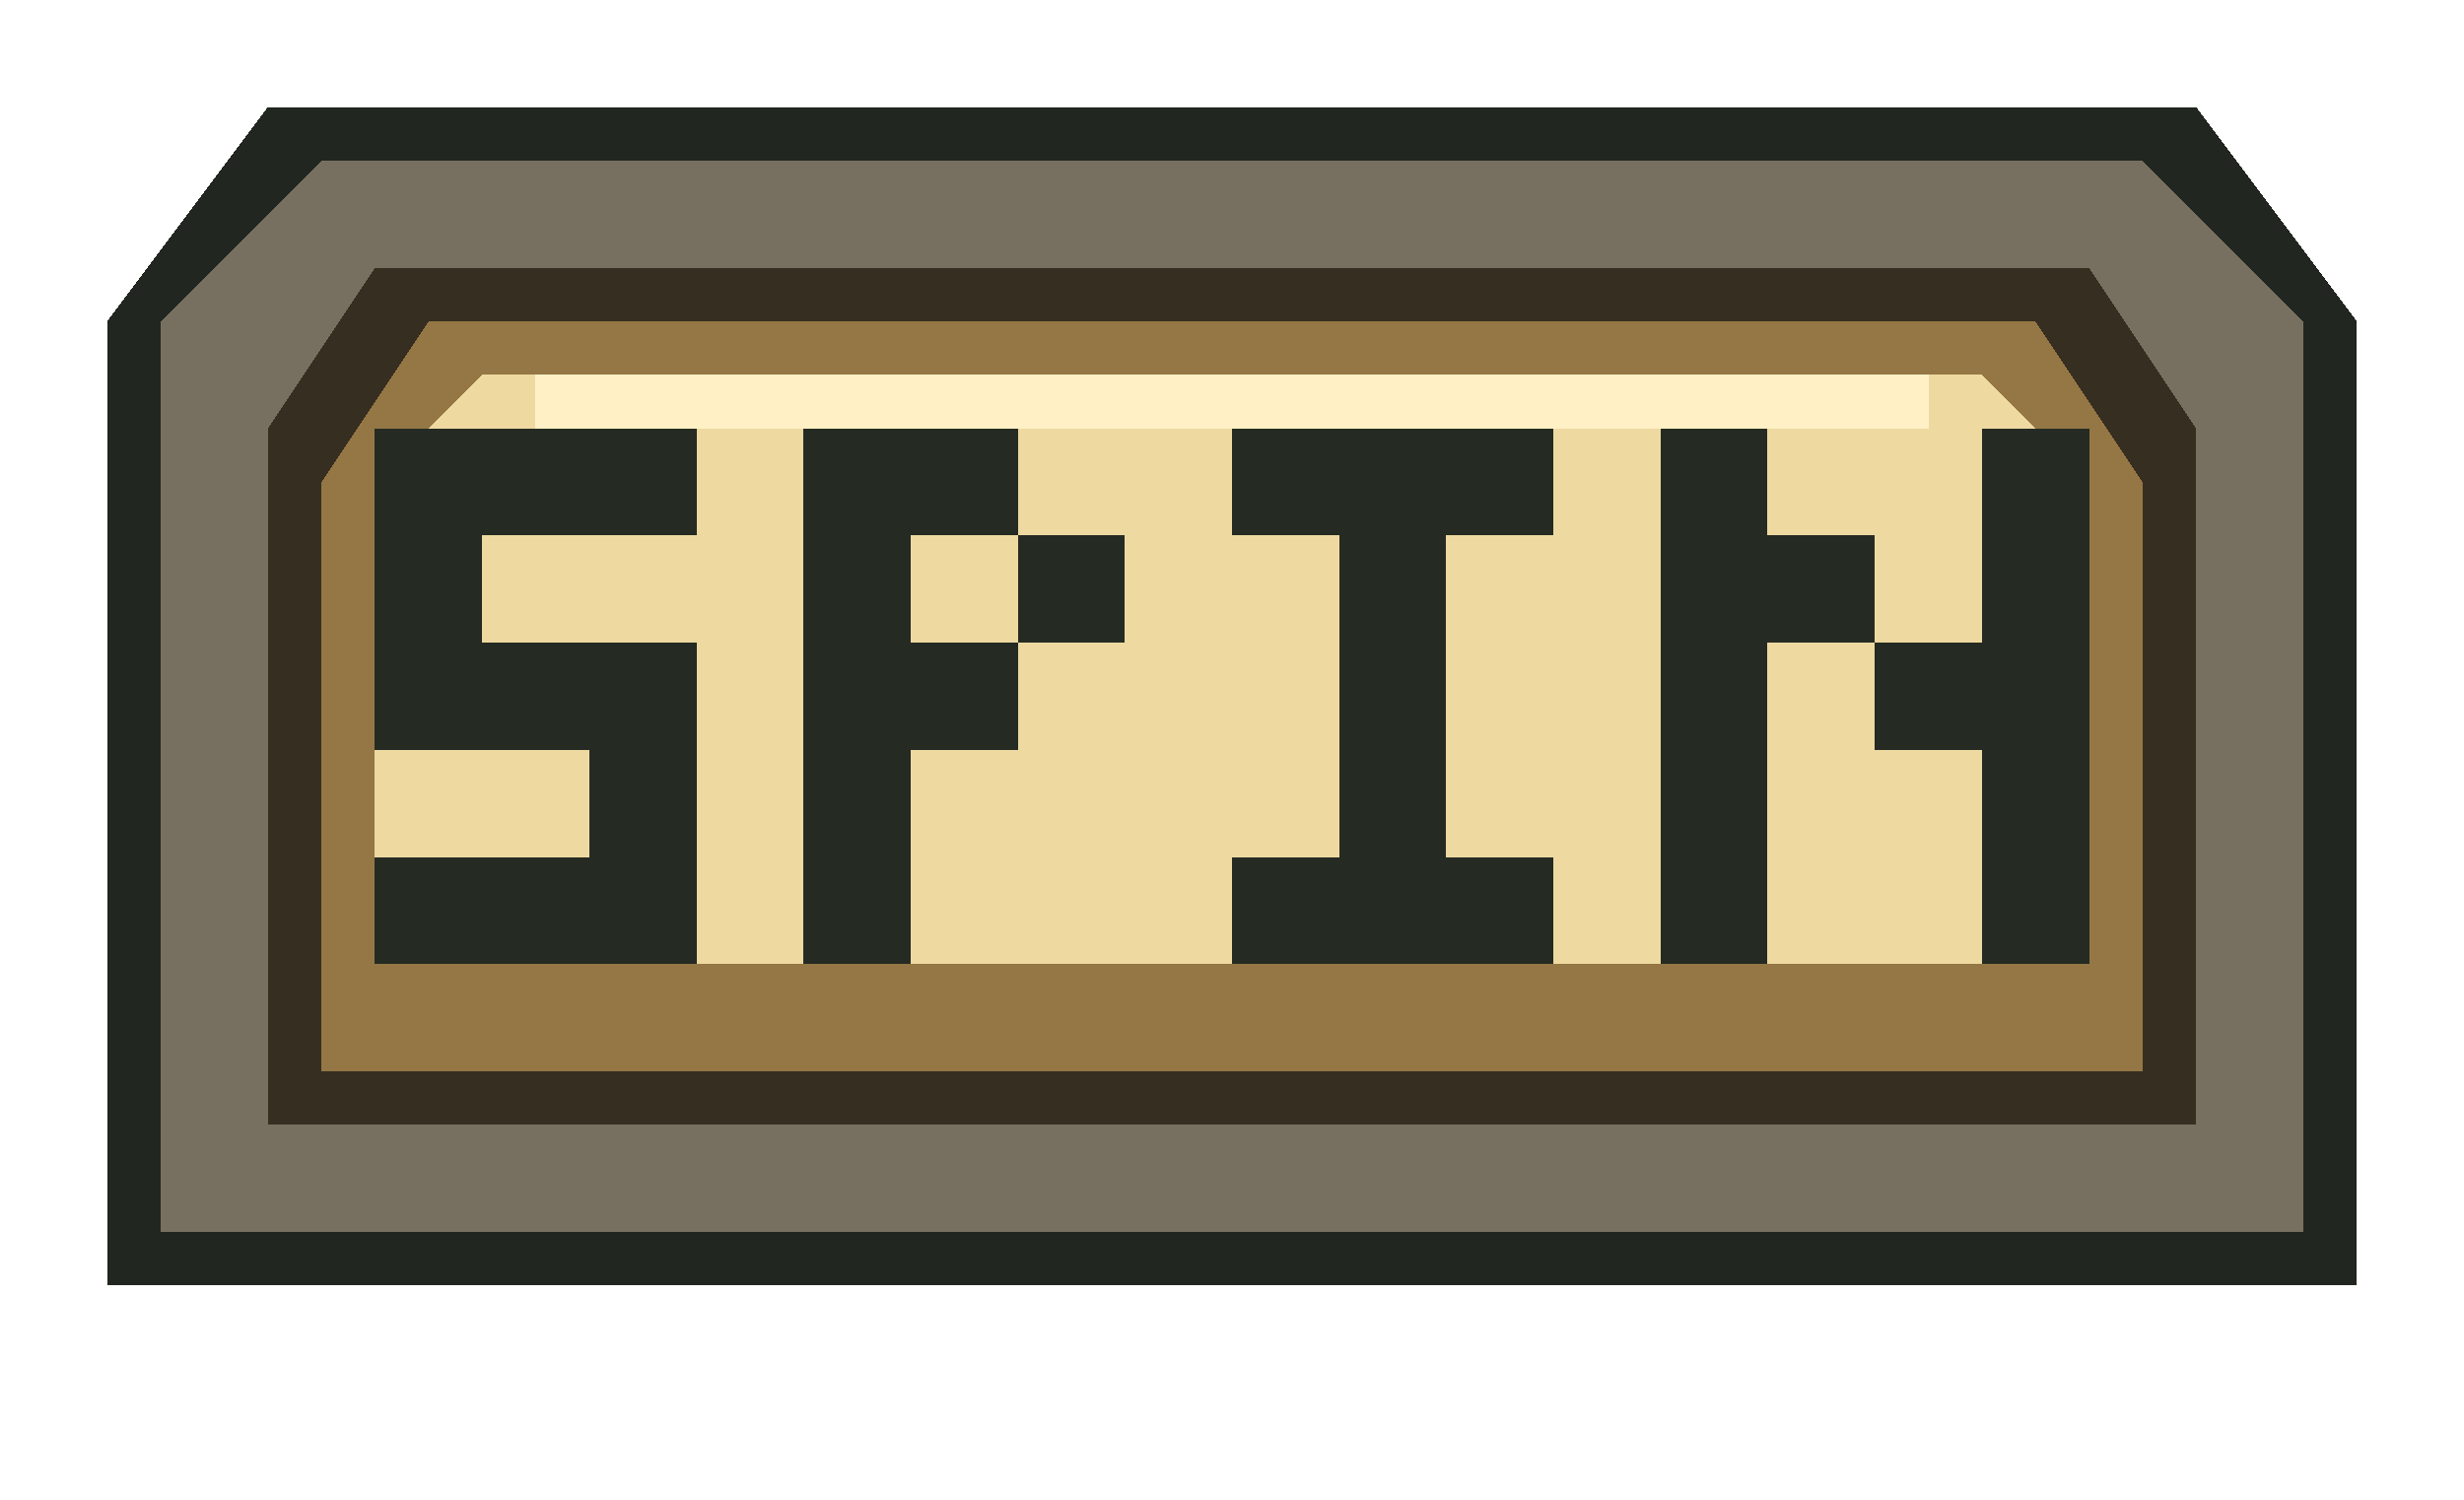
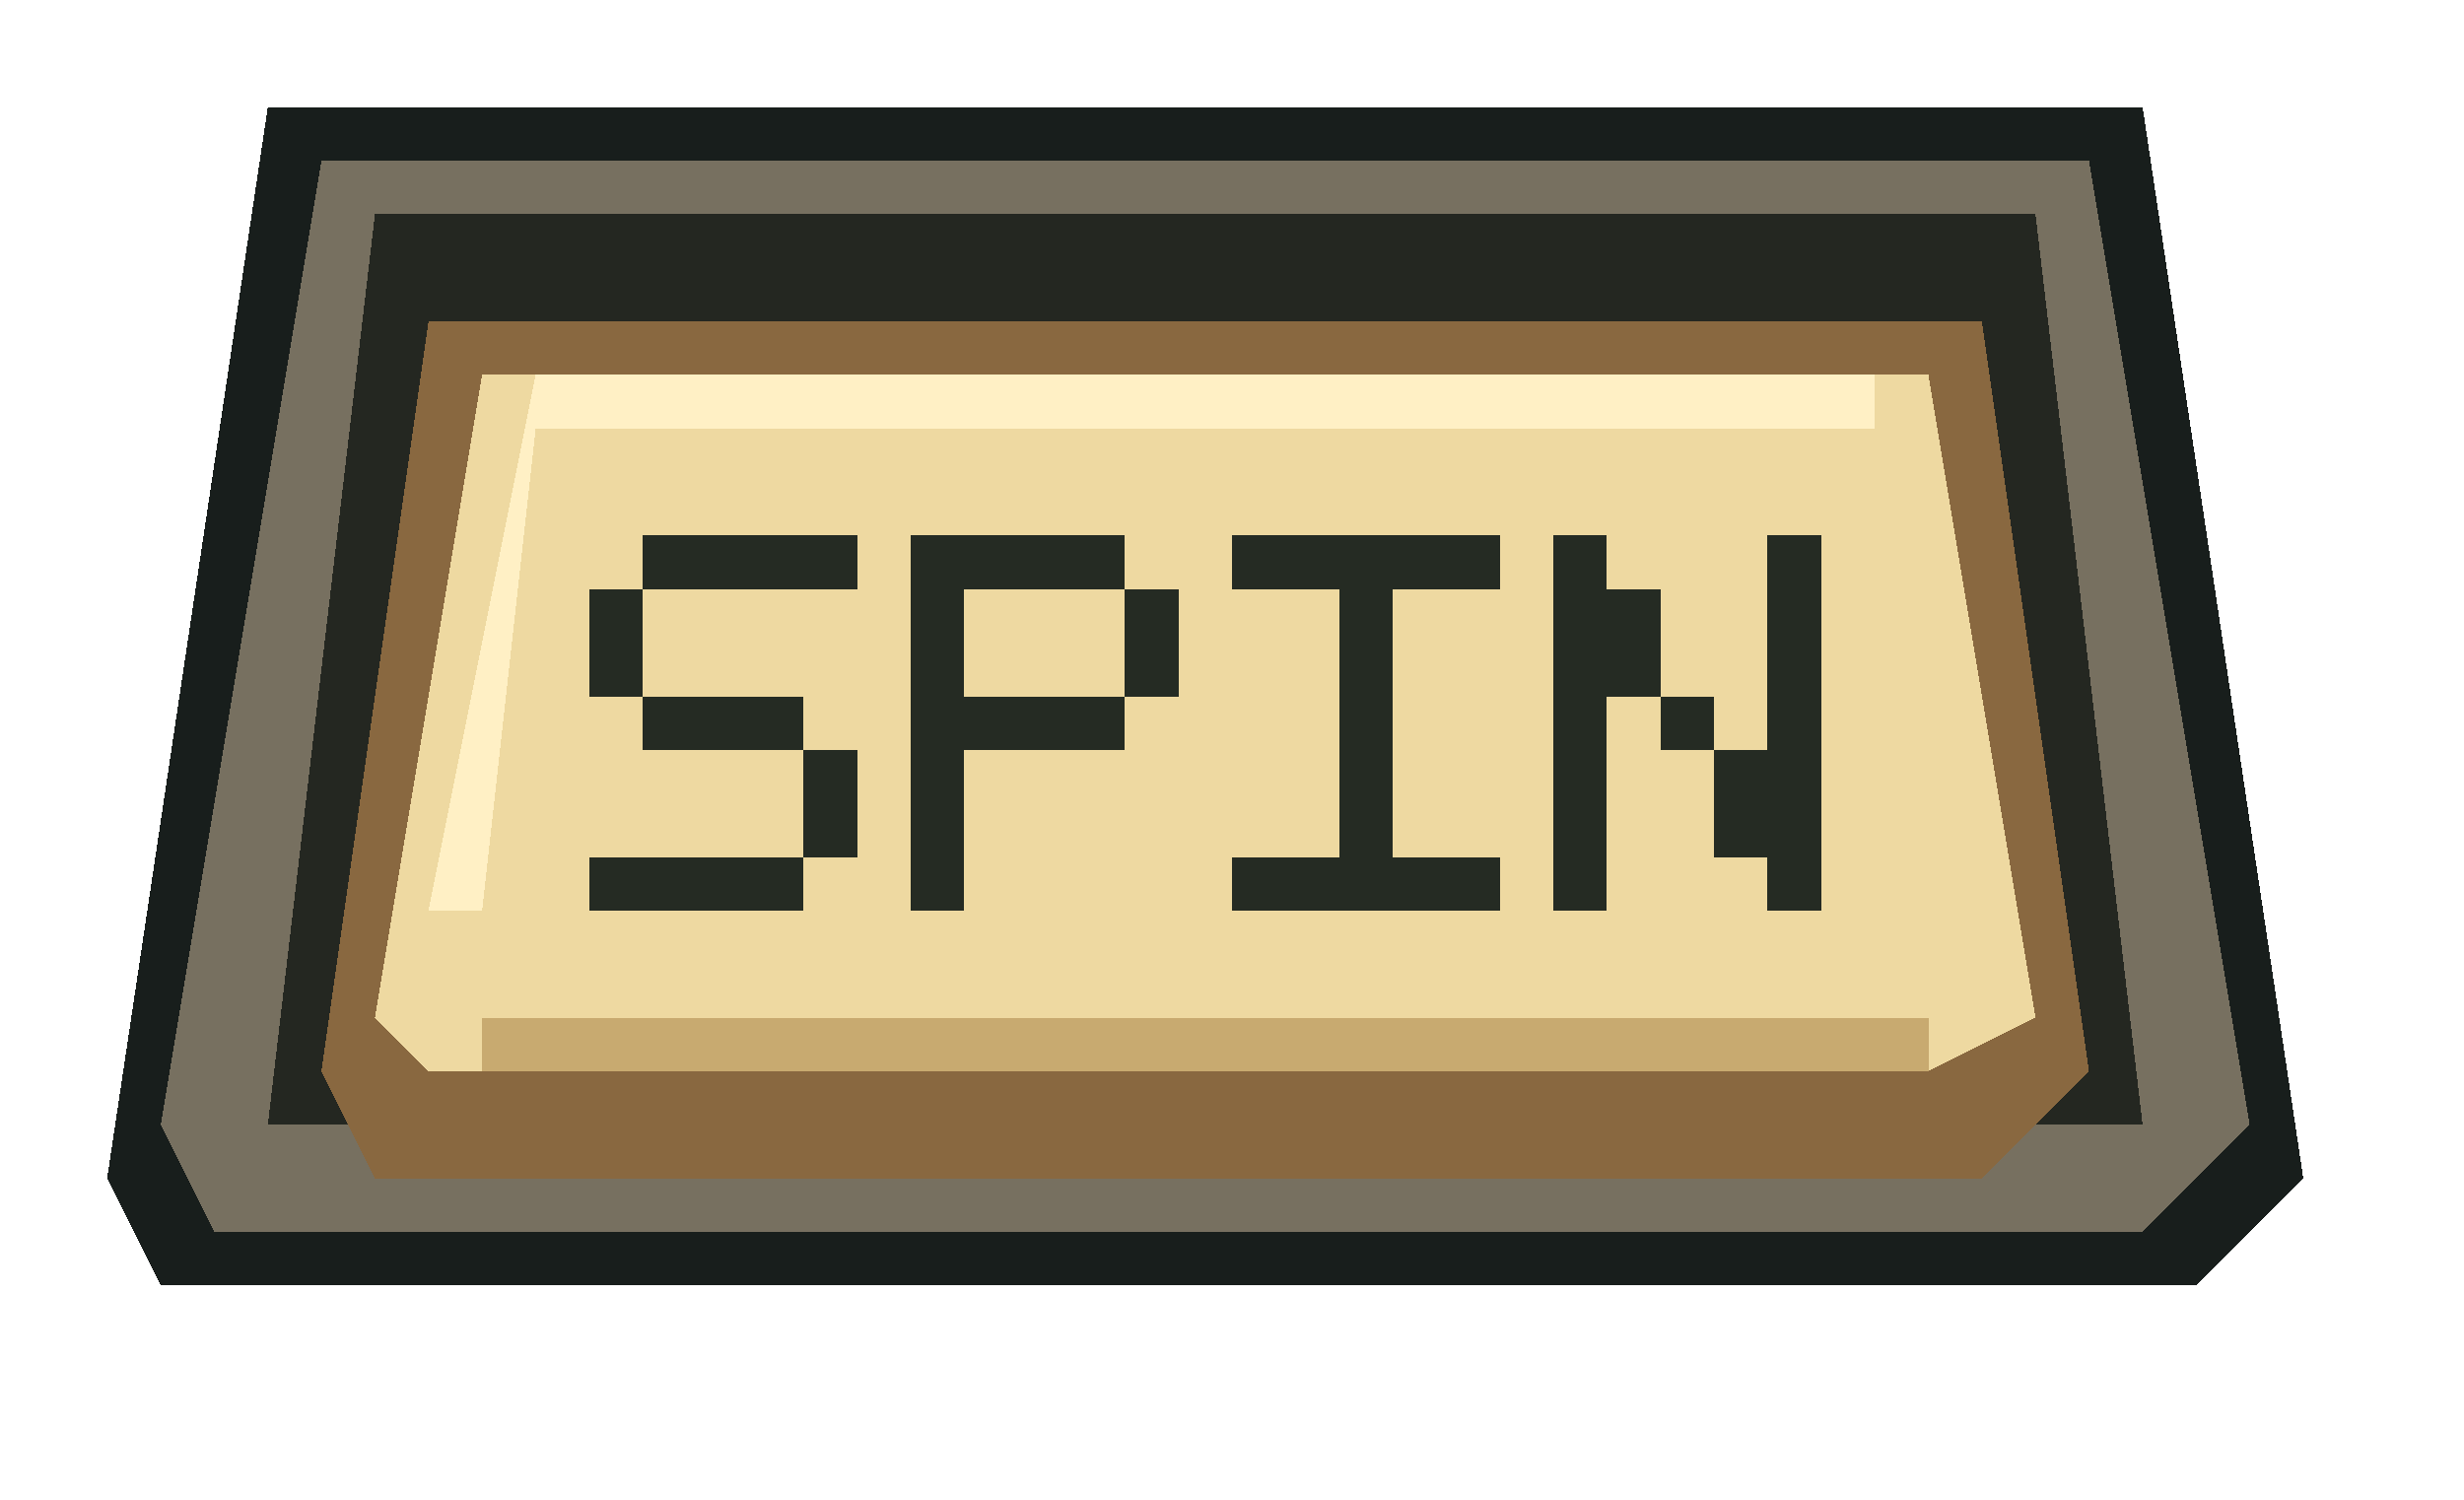
<svg xmlns="http://www.w3.org/2000/svg" width="46" height="28" shape-rendering="crispEdges">
-   <path d="M5 2H41L44 6V24H2V6Z" fill="#222620" />
-   <path d="M6 3H40L43 6V23H3V6Z" fill="#777060" />
-   <path d="M7 5H39L41 8V21H5V8Z" fill="#362e21" />
+   <path d="M5 2H40L43 22L41 24H3L2 22Z" fill="#181e1c" />
+   <path d="M6 3H39L42 21L40 23H4L3 21Z" fill="#777060" />
+   <path d="M7 4H38L40 21H5Z" fill="#242721" />
  <g transform="translate(0 2)">
-     <path d="M8 4H38L40 7V18H6V7Z" fill="#947744" />
-     <path d="M9 5H37L39 7V16H7V7Z" fill="#eed9a1" />
-     <path d="M10 5H36V6H10Z" fill="#fff0c5" />
-     <rect x="7" y="6" width="2" height="2" fill="#252b23" />
-     <rect x="9" y="6" width="2" height="2" fill="#252b23" />
-     <rect x="11" y="6" width="2" height="2" fill="#252b23" />
-     <rect x="7" y="8" width="2" height="2" fill="#252b23" />
-     <rect x="7" y="10" width="2" height="2" fill="#252b23" />
-     <rect x="9" y="10" width="2" height="2" fill="#252b23" />
-     <rect x="11" y="10" width="2" height="2" fill="#252b23" />
-     <rect x="11" y="12" width="2" height="2" fill="#252b23" />
-     <rect x="7" y="14" width="2" height="2" fill="#252b23" />
-     <rect x="9" y="14" width="2" height="2" fill="#252b23" />
-     <rect x="11" y="14" width="2" height="2" fill="#252b23" />
-     <rect x="15" y="6" width="2" height="2" fill="#252b23" />
-     <rect x="17" y="6" width="2" height="2" fill="#252b23" />
-     <rect x="15" y="8" width="2" height="2" fill="#252b23" />
-     <rect x="19" y="8" width="2" height="2" fill="#252b23" />
-     <rect x="15" y="10" width="2" height="2" fill="#252b23" />
-     <rect x="17" y="10" width="2" height="2" fill="#252b23" />
-     <rect x="15" y="12" width="2" height="2" fill="#252b23" />
-     <rect x="15" y="14" width="2" height="2" fill="#252b23" />
-     <rect x="23" y="6" width="2" height="2" fill="#252b23" />
-     <rect x="25" y="6" width="2" height="2" fill="#252b23" />
-     <rect x="27" y="6" width="2" height="2" fill="#252b23" />
-     <rect x="25" y="8" width="2" height="2" fill="#252b23" />
-     <rect x="25" y="10" width="2" height="2" fill="#252b23" />
-     <rect x="25" y="12" width="2" height="2" fill="#252b23" />
-     <rect x="23" y="14" width="2" height="2" fill="#252b23" />
-     <rect x="25" y="14" width="2" height="2" fill="#252b23" />
-     <rect x="27" y="14" width="2" height="2" fill="#252b23" />
-     <rect x="31" y="6" width="2" height="2" fill="#252b23" />
-     <rect x="37" y="6" width="2" height="2" fill="#252b23" />
-     <rect x="31" y="8" width="2" height="2" fill="#252b23" />
-     <rect x="33" y="8" width="2" height="2" fill="#252b23" />
-     <rect x="37" y="8" width="2" height="2" fill="#252b23" />
-     <rect x="31" y="10" width="2" height="2" fill="#252b23" />
-     <rect x="35" y="10" width="2" height="2" fill="#252b23" />
-     <rect x="37" y="10" width="2" height="2" fill="#252b23" />
-     <rect x="31" y="12" width="2" height="2" fill="#252b23" />
-     <rect x="37" y="12" width="2" height="2" fill="#252b23" />
-     <rect x="31" y="14" width="2" height="2" fill="#252b23" />
-     <rect x="37" y="14" width="2" height="2" fill="#252b23" />
+     <path d="M8 4H37L39 18L37 20H7L6 18Z" fill="#896840" />
+     <path d="M9 5H36L38 17L36 18H8L7 17Z" fill="#eed9a1" />
+     <path d="M10 5H35V6H10L9 15H8Z" fill="#fff0c5" />
+     <path d="M9 17H36V18H9Z" fill="#c8aa70" />
+     <rect x="12" y="8" width="1" height="1" fill="#252b23" />
+     <rect x="13" y="8" width="1" height="1" fill="#252b23" />
+     <rect x="14" y="8" width="1" height="1" fill="#252b23" />
+     <rect x="15" y="8" width="1" height="1" fill="#252b23" />
+     <rect x="11" y="9" width="1" height="1" fill="#252b23" />
+     <rect x="11" y="10" width="1" height="1" fill="#252b23" />
+     <rect x="12" y="11" width="1" height="1" fill="#252b23" />
+     <rect x="13" y="11" width="1" height="1" fill="#252b23" />
+     <rect x="14" y="11" width="1" height="1" fill="#252b23" />
+     <rect x="15" y="12" width="1" height="1" fill="#252b23" />
+     <rect x="15" y="13" width="1" height="1" fill="#252b23" />
+     <rect x="11" y="14" width="1" height="1" fill="#252b23" />
+     <rect x="12" y="14" width="1" height="1" fill="#252b23" />
+     <rect x="13" y="14" width="1" height="1" fill="#252b23" />
+     <rect x="14" y="14" width="1" height="1" fill="#252b23" />
+     <rect x="17" y="8" width="1" height="1" fill="#252b23" />
+     <rect x="18" y="8" width="1" height="1" fill="#252b23" />
+     <rect x="19" y="8" width="1" height="1" fill="#252b23" />
+     <rect x="20" y="8" width="1" height="1" fill="#252b23" />
+     <rect x="17" y="9" width="1" height="1" fill="#252b23" />
+     <rect x="21" y="9" width="1" height="1" fill="#252b23" />
+     <rect x="17" y="10" width="1" height="1" fill="#252b23" />
+     <rect x="21" y="10" width="1" height="1" fill="#252b23" />
+     <rect x="17" y="11" width="1" height="1" fill="#252b23" />
+     <rect x="18" y="11" width="1" height="1" fill="#252b23" />
+     <rect x="19" y="11" width="1" height="1" fill="#252b23" />
+     <rect x="20" y="11" width="1" height="1" fill="#252b23" />
+     <rect x="17" y="12" width="1" height="1" fill="#252b23" />
+     <rect x="17" y="13" width="1" height="1" fill="#252b23" />
+     <rect x="17" y="14" width="1" height="1" fill="#252b23" />
+     <rect x="23" y="8" width="1" height="1" fill="#252b23" />
+     <rect x="24" y="8" width="1" height="1" fill="#252b23" />
+     <rect x="25" y="8" width="1" height="1" fill="#252b23" />
+     <rect x="26" y="8" width="1" height="1" fill="#252b23" />
+     <rect x="27" y="8" width="1" height="1" fill="#252b23" />
+     <rect x="25" y="9" width="1" height="1" fill="#252b23" />
+     <rect x="25" y="10" width="1" height="1" fill="#252b23" />
+     <rect x="25" y="11" width="1" height="1" fill="#252b23" />
+     <rect x="25" y="12" width="1" height="1" fill="#252b23" />
+     <rect x="25" y="13" width="1" height="1" fill="#252b23" />
+     <rect x="23" y="14" width="1" height="1" fill="#252b23" />
+     <rect x="24" y="14" width="1" height="1" fill="#252b23" />
+     <rect x="25" y="14" width="1" height="1" fill="#252b23" />
+     <rect x="26" y="14" width="1" height="1" fill="#252b23" />
+     <rect x="27" y="14" width="1" height="1" fill="#252b23" />
+     <rect x="29" y="8" width="1" height="1" fill="#252b23" />
+     <rect x="33" y="8" width="1" height="1" fill="#252b23" />
+     <rect x="29" y="9" width="1" height="1" fill="#252b23" />
+     <rect x="30" y="9" width="1" height="1" fill="#252b23" />
+     <rect x="33" y="9" width="1" height="1" fill="#252b23" />
+     <rect x="29" y="10" width="1" height="1" fill="#252b23" />
+     <rect x="30" y="10" width="1" height="1" fill="#252b23" />
+     <rect x="33" y="10" width="1" height="1" fill="#252b23" />
+     <rect x="29" y="11" width="1" height="1" fill="#252b23" />
+     <rect x="31" y="11" width="1" height="1" fill="#252b23" />
+     <rect x="33" y="11" width="1" height="1" fill="#252b23" />
+     <rect x="29" y="12" width="1" height="1" fill="#252b23" />
+     <rect x="32" y="12" width="1" height="1" fill="#252b23" />
+     <rect x="33" y="12" width="1" height="1" fill="#252b23" />
+     <rect x="29" y="13" width="1" height="1" fill="#252b23" />
+     <rect x="32" y="13" width="1" height="1" fill="#252b23" />
+     <rect x="33" y="13" width="1" height="1" fill="#252b23" />
+     <rect x="29" y="14" width="1" height="1" fill="#252b23" />
+     <rect x="33" y="14" width="1" height="1" fill="#252b23" />
  </g>
</svg>
